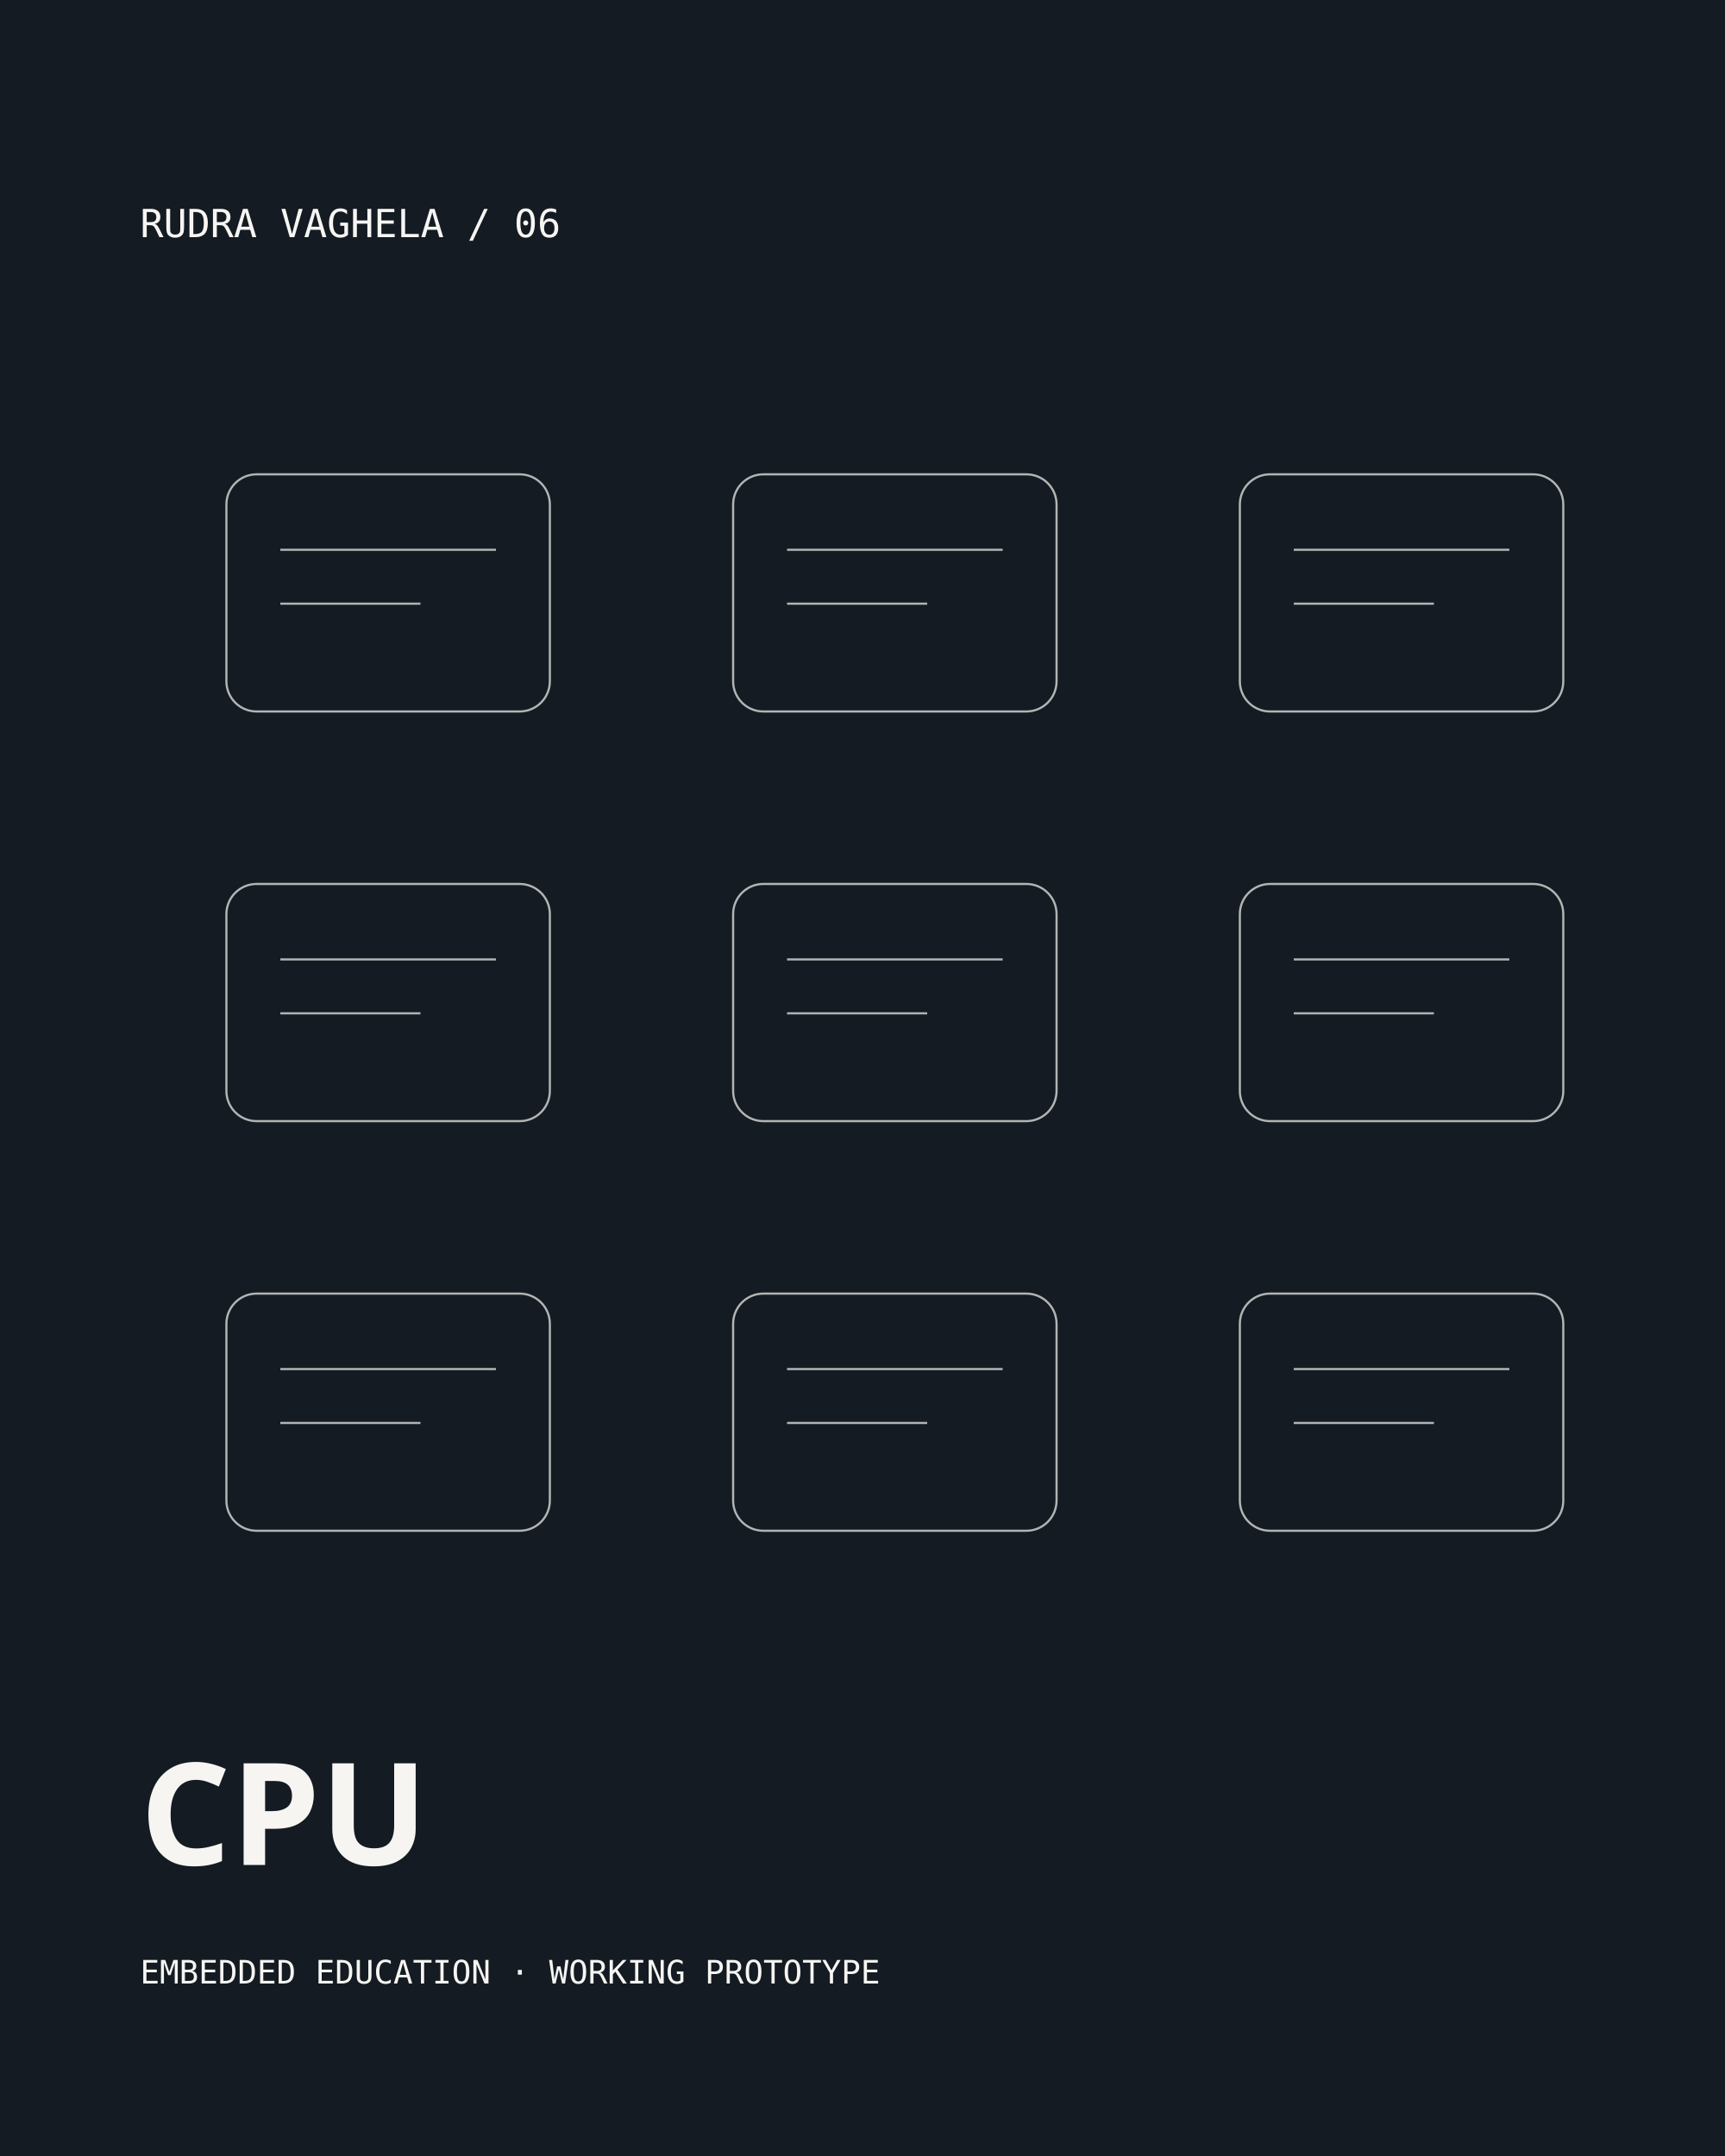
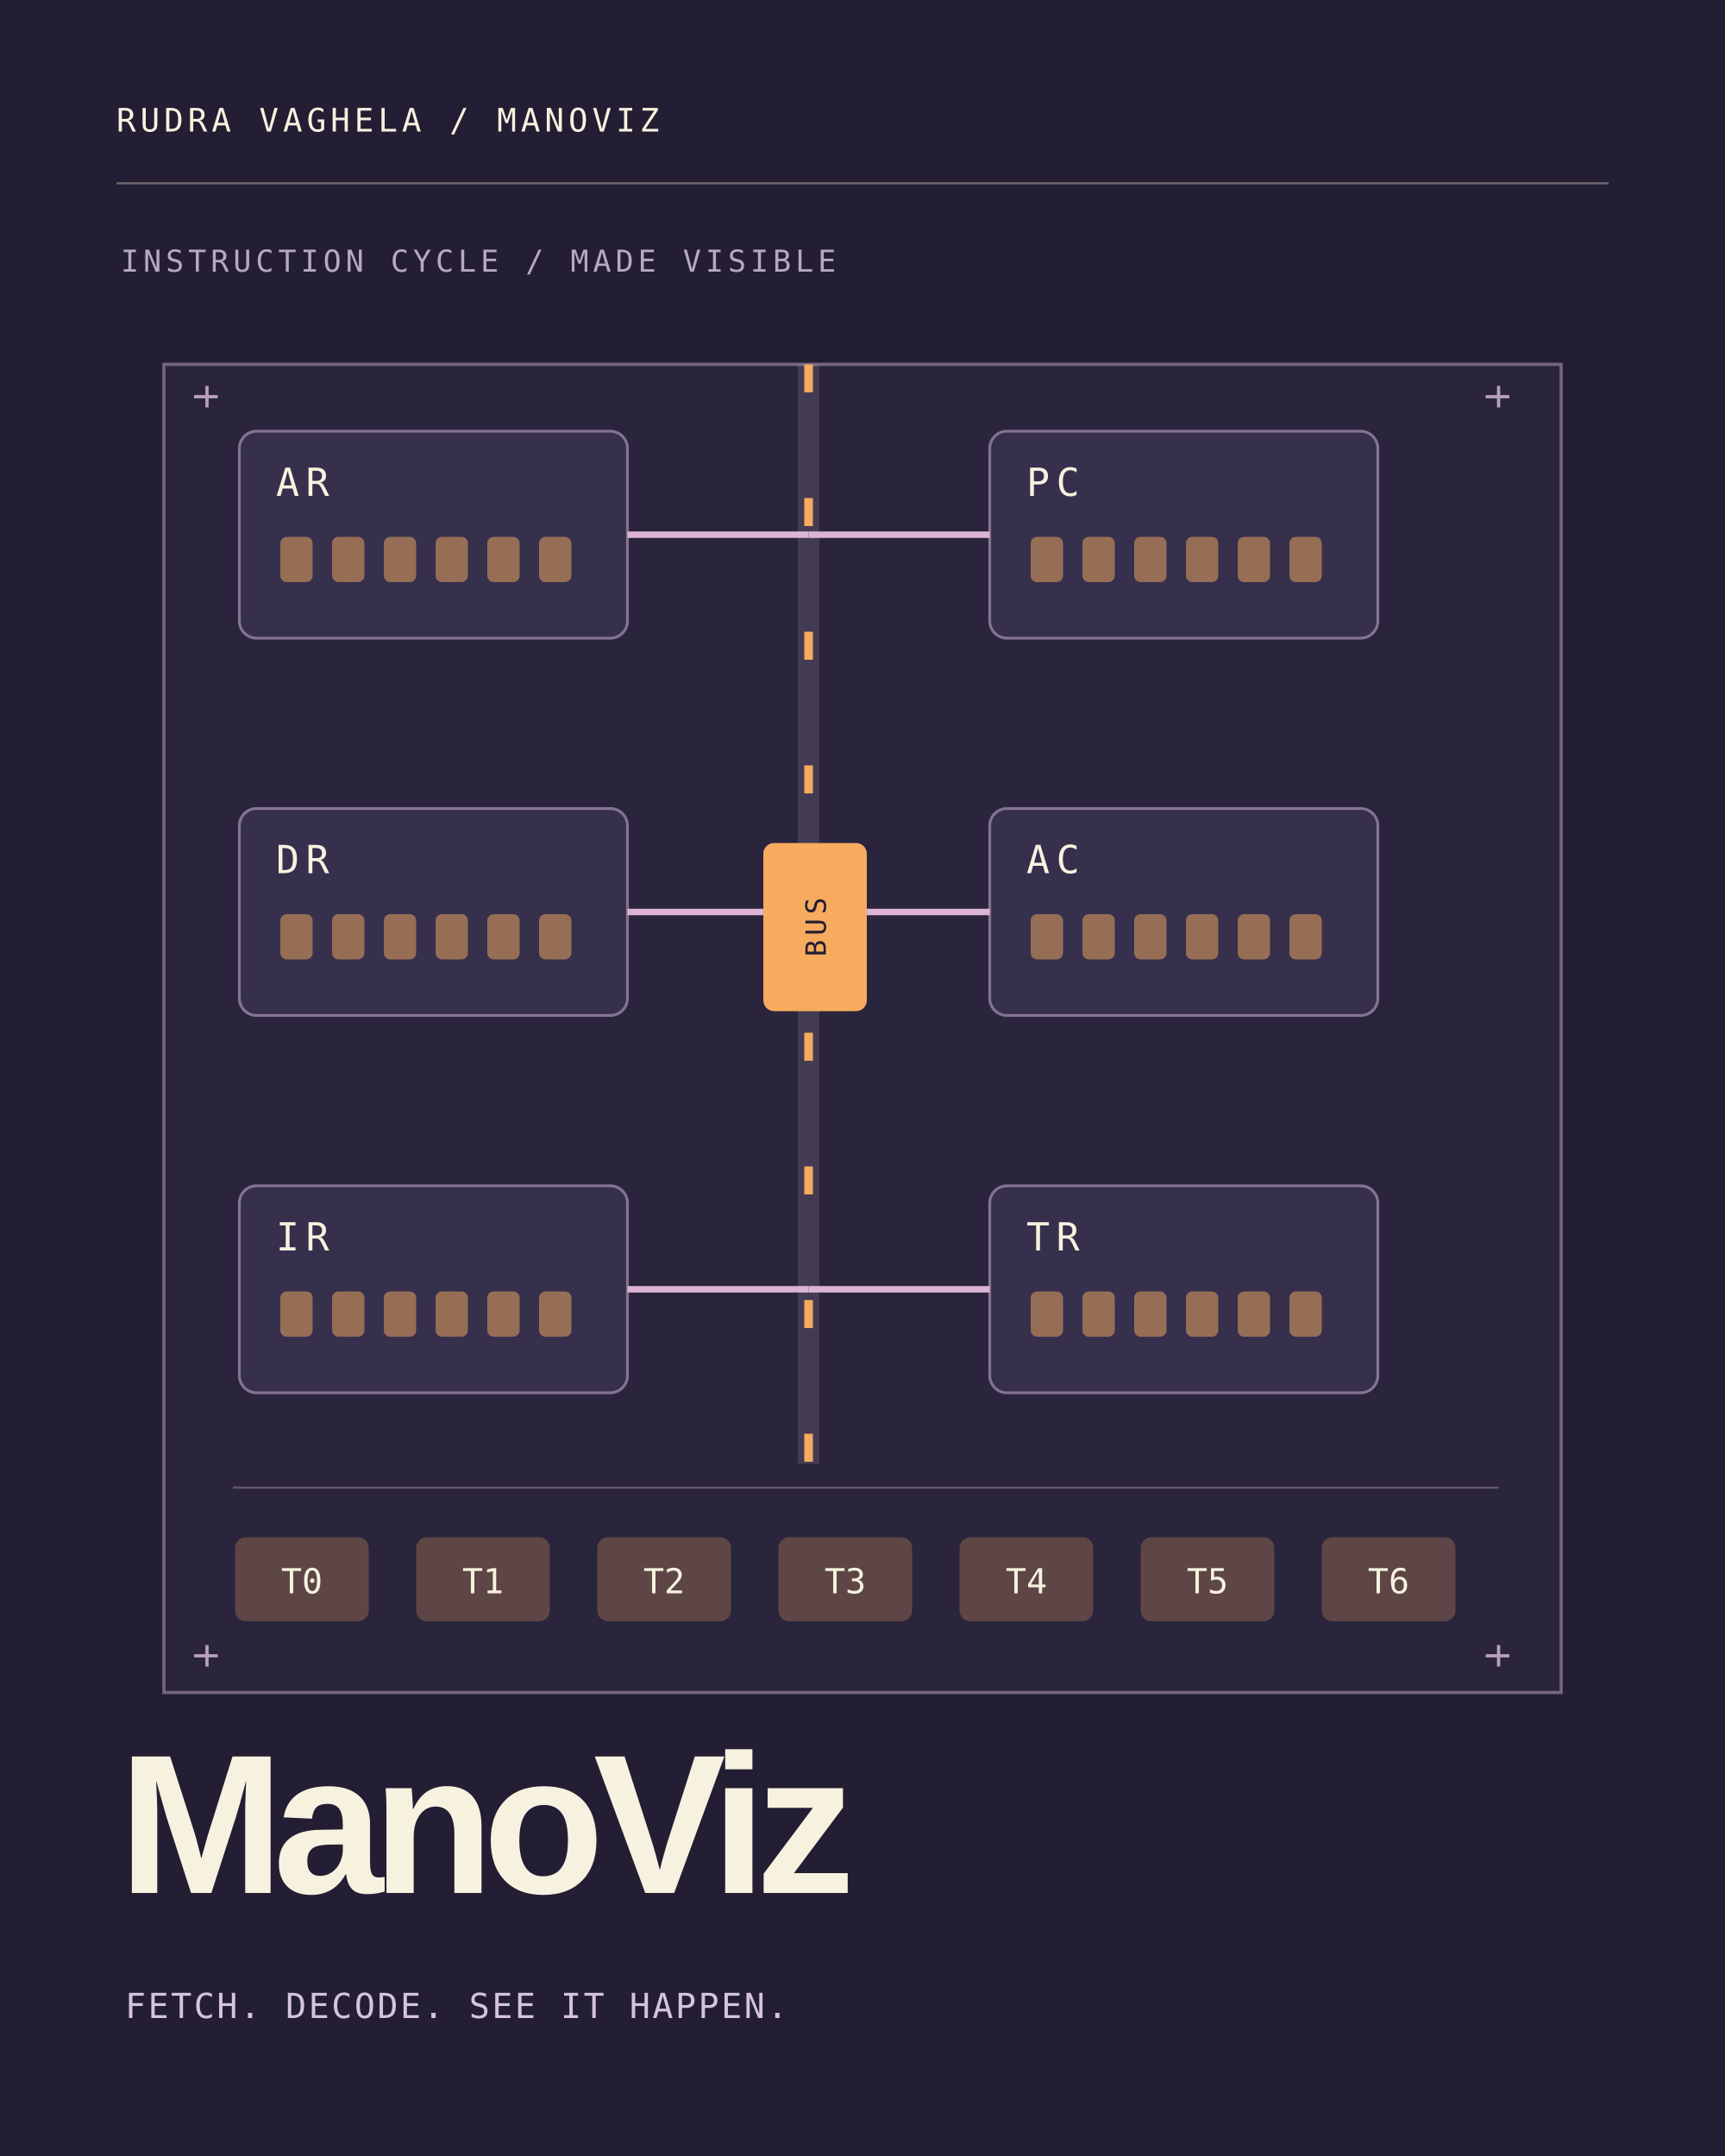
- <svg xmlns="http://www.w3.org/2000/svg" width="800" height="1000" viewBox="0 0 800 1000" style="color:#f6f5f2">
-   <rect width="800" height="1000" fill="#141b22" />
-   <g opacity=".7">
-     <rect x="105" y="220" width="150" height="110" rx="14" fill="none" stroke="currentColor" />
-     <path d="M130 255h100m-100 25h65" stroke="currentColor" />
-     <rect x="340" y="220" width="150" height="110" rx="14" fill="none" stroke="currentColor" />
-     <path d="M365 255h100m-100 25h65" stroke="currentColor" />
-     <rect x="575" y="220" width="150" height="110" rx="14" fill="none" stroke="currentColor" />
-     <path d="M600 255h100m-100 25h65" stroke="currentColor" />
-     <rect x="105" y="410" width="150" height="110" rx="14" fill="none" stroke="currentColor" />
-     <path d="M130 445h100m-100 25h65" stroke="currentColor" />
-     <rect x="340" y="410" width="150" height="110" rx="14" fill="none" stroke="currentColor" />
-     <path d="M365 445h100m-100 25h65" stroke="currentColor" />
-     <rect x="575" y="410" width="150" height="110" rx="14" fill="none" stroke="currentColor" />
-     <path d="M600 445h100m-100 25h65" stroke="currentColor" />
-     <rect x="105" y="600" width="150" height="110" rx="14" fill="none" stroke="currentColor" />
-     <path d="M130 635h100m-100 25h65" stroke="currentColor" />
-     <rect x="340" y="600" width="150" height="110" rx="14" fill="none" stroke="currentColor" />
-     <path d="M365 635h100m-100 25h65" stroke="currentColor" />
-     <rect x="575" y="600" width="150" height="110" rx="14" fill="none" stroke="currentColor" />
-     <path d="M600 635h100m-100 25h65" stroke="currentColor" />
+ <svg xmlns="http://www.w3.org/2000/svg" width="800" height="1000" viewBox="0 0 800 1000" preserveAspectRatio="xMidYMid meet" data-background="#231e33" role="img" aria-labelledby="manoviz-title manoviz-desc">
+   <rect width="800" height="1000" fill="#231e33" />
+   <g fill="#f6f2df" font-family="ui-monospace,Menlo,Consolas,monospace" font-size="15" letter-spacing="2">
+     <text x="54" y="61">RUDRA VAGHELA / MANOVIZ</text>
  </g>
-   <text x="65" y="110" fill="#f6f5f2" font-family="monospace" font-size="18">RUDRA VAGHELA / 06</text>
-   <text x="65" y="865" fill="#f6f5f2" font-family="sans-serif" font-size="66" font-weight="700">CPU</text>
-   <text x="65" y="920" fill="#f6f5f2" font-family="monospace" font-size="15">EMBEDDED EDUCATION · WORKING PROTOTYPE</text>
+   <path d="M54 85H746" fill="none" stroke="#f6f2df" opacity=".35" />
+   <g fill="#b6a9c3" font-family="monospace" font-size="14" letter-spacing="2">
+     <text x="56" y="126">INSTRUCTION CYCLE / MADE VISIBLE</text>
+   </g>
+   <path d="M76 169H724V785H76Z" fill="#2a243c" stroke="#756480" stroke-width="1.5" />
+   <g fill="none" stroke="#b9a0bd" stroke-width="1.5">
+     <path d="M90 184h11m-5-5v10m593-5h11m-5-5v10M90 768h11m-5-5v10m593-5h11m-5-5v10" />
+   </g>
+   <path d="M375 169V679" stroke="#b9a0bd" stroke-width="10" opacity=".18" />
+   <path class="art-mano-bus" d="M375 169V679" stroke="#f6ab5e" stroke-width="4" stroke-dasharray="13 49" />
+   <g>
+     <rect x="111" y="200" width="180" height="96" rx="8" fill="#36304d" stroke="#857393" stroke-width="1.3" />
+     <text x="128" y="230" fill="#f6f2df" font-family="monospace" font-size="18" letter-spacing="3">AR</text>
+     <rect class="art-mano-led art-mano-led-0" x="130" y="249" width="15" height="21" rx="3" fill="#f6ab5e" opacity=".5" />
+     <rect class="art-mano-led art-mano-led-1" x="154" y="249" width="15" height="21" rx="3" fill="#f6ab5e" opacity=".5" />
+     <rect class="art-mano-led art-mano-led-2" x="178" y="249" width="15" height="21" rx="3" fill="#f6ab5e" opacity=".5" />
+     <rect class="art-mano-led art-mano-led-3" x="202" y="249" width="15" height="21" rx="3" fill="#f6ab5e" opacity=".5" />
+     <rect class="art-mano-led art-mano-led-4" x="226" y="249" width="15" height="21" rx="3" fill="#f6ab5e" opacity=".5" />
+     <rect class="art-mano-led art-mano-led-5" x="250" y="249" width="15" height="21" rx="3" fill="#f6ab5e" opacity=".5" />
+     <path d="M291 248H375" fill="none" stroke="#dcb4d4" stroke-width="3" />
+   </g>
+   <g>
+     <rect x="459" y="200" width="180" height="96" rx="8" fill="#36304d" stroke="#857393" stroke-width="1.3" />
+     <text x="476" y="230" fill="#f6f2df" font-family="monospace" font-size="18" letter-spacing="3">PC</text>
+     <rect class="art-mano-led art-mano-led-1" x="478" y="249" width="15" height="21" rx="3" fill="#f6ab5e" opacity=".5" />
+     <rect class="art-mano-led art-mano-led-2" x="502" y="249" width="15" height="21" rx="3" fill="#f6ab5e" opacity=".5" />
+     <rect class="art-mano-led art-mano-led-3" x="526" y="249" width="15" height="21" rx="3" fill="#f6ab5e" opacity=".5" />
+     <rect class="art-mano-led art-mano-led-4" x="550" y="249" width="15" height="21" rx="3" fill="#f6ab5e" opacity=".5" />
+     <rect class="art-mano-led art-mano-led-5" x="574" y="249" width="15" height="21" rx="3" fill="#f6ab5e" opacity=".5" />
+     <rect class="art-mano-led art-mano-led-6" x="598" y="249" width="15" height="21" rx="3" fill="#f6ab5e" opacity=".5" />
+     <path d="M459 248H375" fill="none" stroke="#dcb4d4" stroke-width="3" />
+   </g>
+   <g>
+     <rect x="111" y="375" width="180" height="96" rx="8" fill="#36304d" stroke="#857393" stroke-width="1.3" />
+     <text x="128" y="405" fill="#f6f2df" font-family="monospace" font-size="18" letter-spacing="3">DR</text>
+     <rect class="art-mano-led art-mano-led-2" x="130" y="424" width="15" height="21" rx="3" fill="#f6ab5e" opacity=".5" />
+     <rect class="art-mano-led art-mano-led-3" x="154" y="424" width="15" height="21" rx="3" fill="#f6ab5e" opacity=".5" />
+     <rect class="art-mano-led art-mano-led-4" x="178" y="424" width="15" height="21" rx="3" fill="#f6ab5e" opacity=".5" />
+     <rect class="art-mano-led art-mano-led-5" x="202" y="424" width="15" height="21" rx="3" fill="#f6ab5e" opacity=".5" />
+     <rect class="art-mano-led art-mano-led-6" x="226" y="424" width="15" height="21" rx="3" fill="#f6ab5e" opacity=".5" />
+     <rect class="art-mano-led art-mano-led-0" x="250" y="424" width="15" height="21" rx="3" fill="#f6ab5e" opacity=".5" />
+     <path d="M291 423H375" fill="none" stroke="#dcb4d4" stroke-width="3" />
+   </g>
+   <g>
+     <rect x="459" y="375" width="180" height="96" rx="8" fill="#36304d" stroke="#857393" stroke-width="1.3" />
+     <text x="476" y="405" fill="#f6f2df" font-family="monospace" font-size="18" letter-spacing="3">AC</text>
+     <rect class="art-mano-led art-mano-led-3" x="478" y="424" width="15" height="21" rx="3" fill="#f6ab5e" opacity=".5" />
+     <rect class="art-mano-led art-mano-led-4" x="502" y="424" width="15" height="21" rx="3" fill="#f6ab5e" opacity=".5" />
+     <rect class="art-mano-led art-mano-led-5" x="526" y="424" width="15" height="21" rx="3" fill="#f6ab5e" opacity=".5" />
+     <rect class="art-mano-led art-mano-led-6" x="550" y="424" width="15" height="21" rx="3" fill="#f6ab5e" opacity=".5" />
+     <rect class="art-mano-led art-mano-led-0" x="574" y="424" width="15" height="21" rx="3" fill="#f6ab5e" opacity=".5" />
+     <rect class="art-mano-led art-mano-led-1" x="598" y="424" width="15" height="21" rx="3" fill="#f6ab5e" opacity=".5" />
+     <path d="M459 423H375" fill="none" stroke="#dcb4d4" stroke-width="3" />
+   </g>
+   <g>
+     <rect x="111" y="550" width="180" height="96" rx="8" fill="#36304d" stroke="#857393" stroke-width="1.3" />
+     <text x="128" y="580" fill="#f6f2df" font-family="monospace" font-size="18" letter-spacing="3">IR</text>
+     <rect class="art-mano-led art-mano-led-4" x="130" y="599" width="15" height="21" rx="3" fill="#f6ab5e" opacity=".5" />
+     <rect class="art-mano-led art-mano-led-5" x="154" y="599" width="15" height="21" rx="3" fill="#f6ab5e" opacity=".5" />
+     <rect class="art-mano-led art-mano-led-6" x="178" y="599" width="15" height="21" rx="3" fill="#f6ab5e" opacity=".5" />
+     <rect class="art-mano-led art-mano-led-0" x="202" y="599" width="15" height="21" rx="3" fill="#f6ab5e" opacity=".5" />
+     <rect class="art-mano-led art-mano-led-1" x="226" y="599" width="15" height="21" rx="3" fill="#f6ab5e" opacity=".5" />
+     <rect class="art-mano-led art-mano-led-2" x="250" y="599" width="15" height="21" rx="3" fill="#f6ab5e" opacity=".5" />
+     <path d="M291 598H375" fill="none" stroke="#dcb4d4" stroke-width="3" />
+   </g>
+   <g>
+     <rect x="459" y="550" width="180" height="96" rx="8" fill="#36304d" stroke="#857393" stroke-width="1.3" />
+     <text x="476" y="580" fill="#f6f2df" font-family="monospace" font-size="18" letter-spacing="3">TR</text>
+     <rect class="art-mano-led art-mano-led-5" x="478" y="599" width="15" height="21" rx="3" fill="#f6ab5e" opacity=".5" />
+     <rect class="art-mano-led art-mano-led-6" x="502" y="599" width="15" height="21" rx="3" fill="#f6ab5e" opacity=".5" />
+     <rect class="art-mano-led art-mano-led-0" x="526" y="599" width="15" height="21" rx="3" fill="#f6ab5e" opacity=".5" />
+     <rect class="art-mano-led art-mano-led-1" x="550" y="599" width="15" height="21" rx="3" fill="#f6ab5e" opacity=".5" />
+     <rect class="art-mano-led art-mano-led-2" x="574" y="599" width="15" height="21" rx="3" fill="#f6ab5e" opacity=".5" />
+     <rect class="art-mano-led art-mano-led-3" x="598" y="599" width="15" height="21" rx="3" fill="#f6ab5e" opacity=".5" />
+     <path d="M459 598H375" fill="none" stroke="#dcb4d4" stroke-width="3" />
+   </g>
+   <g transform="translate(378 430)">
+     <rect x="-24" y="-39" width="48" height="78" rx="5" fill="#f6ab5e" />
+     <text x="0" y="5" text-anchor="middle" font-family="monospace" font-size="13" letter-spacing="2" fill="#231e33" transform="rotate(-90)">BUS</text>
+   </g>
+   <path d="M108 690H695" stroke="#b9a0bd" opacity=".4" />
+   <g>
+     <rect class="art-mano-clock art-mano-clock-0" x="109" y="713" width="62" height="39" rx="5" fill="#f6ab5e" opacity=".25" />
+     <text x="140" y="739" text-anchor="middle" fill="#f6f2df" font-family="monospace" font-size="16">T0</text>
+   </g>
+   <g>
+     <rect class="art-mano-clock art-mano-clock-1" x="193" y="713" width="62" height="39" rx="5" fill="#f6ab5e" opacity=".25" />
+     <text x="224" y="739" text-anchor="middle" fill="#f6f2df" font-family="monospace" font-size="16">T1</text>
+   </g>
+   <g>
+     <rect class="art-mano-clock art-mano-clock-2" x="277" y="713" width="62" height="39" rx="5" fill="#f6ab5e" opacity=".25" />
+     <text x="308" y="739" text-anchor="middle" fill="#f6f2df" font-family="monospace" font-size="16">T2</text>
+   </g>
+   <g>
+     <rect class="art-mano-clock art-mano-clock-3" x="361" y="713" width="62" height="39" rx="5" fill="#f6ab5e" opacity=".25" />
+     <text x="392" y="739" text-anchor="middle" fill="#f6f2df" font-family="monospace" font-size="16">T3</text>
+   </g>
+   <g>
+     <rect class="art-mano-clock art-mano-clock-4" x="445" y="713" width="62" height="39" rx="5" fill="#f6ab5e" opacity=".25" />
+     <text x="476" y="739" text-anchor="middle" fill="#f6f2df" font-family="monospace" font-size="16">T4</text>
+   </g>
+   <g>
+     <rect class="art-mano-clock art-mano-clock-5" x="529" y="713" width="62" height="39" rx="5" fill="#f6ab5e" opacity=".25" />
+     <text x="560" y="739" text-anchor="middle" fill="#f6f2df" font-family="monospace" font-size="16">T5</text>
+   </g>
+   <g>
+     <rect class="art-mano-clock art-mano-clock-6" x="613" y="713" width="62" height="39" rx="5" fill="#f6ab5e" opacity=".25" />
+     <text x="644" y="739" text-anchor="middle" fill="#f6f2df" font-family="monospace" font-size="16">T6</text>
+   </g>
+   <text x="55" y="878" fill="#f6f2df" font-family="Arial,sans-serif" font-weight="700" font-size="92" letter-spacing="-5">ManoViz</text>
+   <text x="58" y="936" fill="#d5c4dc" font-family="monospace" font-size="16" letter-spacing="1">FETCH. DECODE. SEE IT HAPPEN.</text>
</svg>
